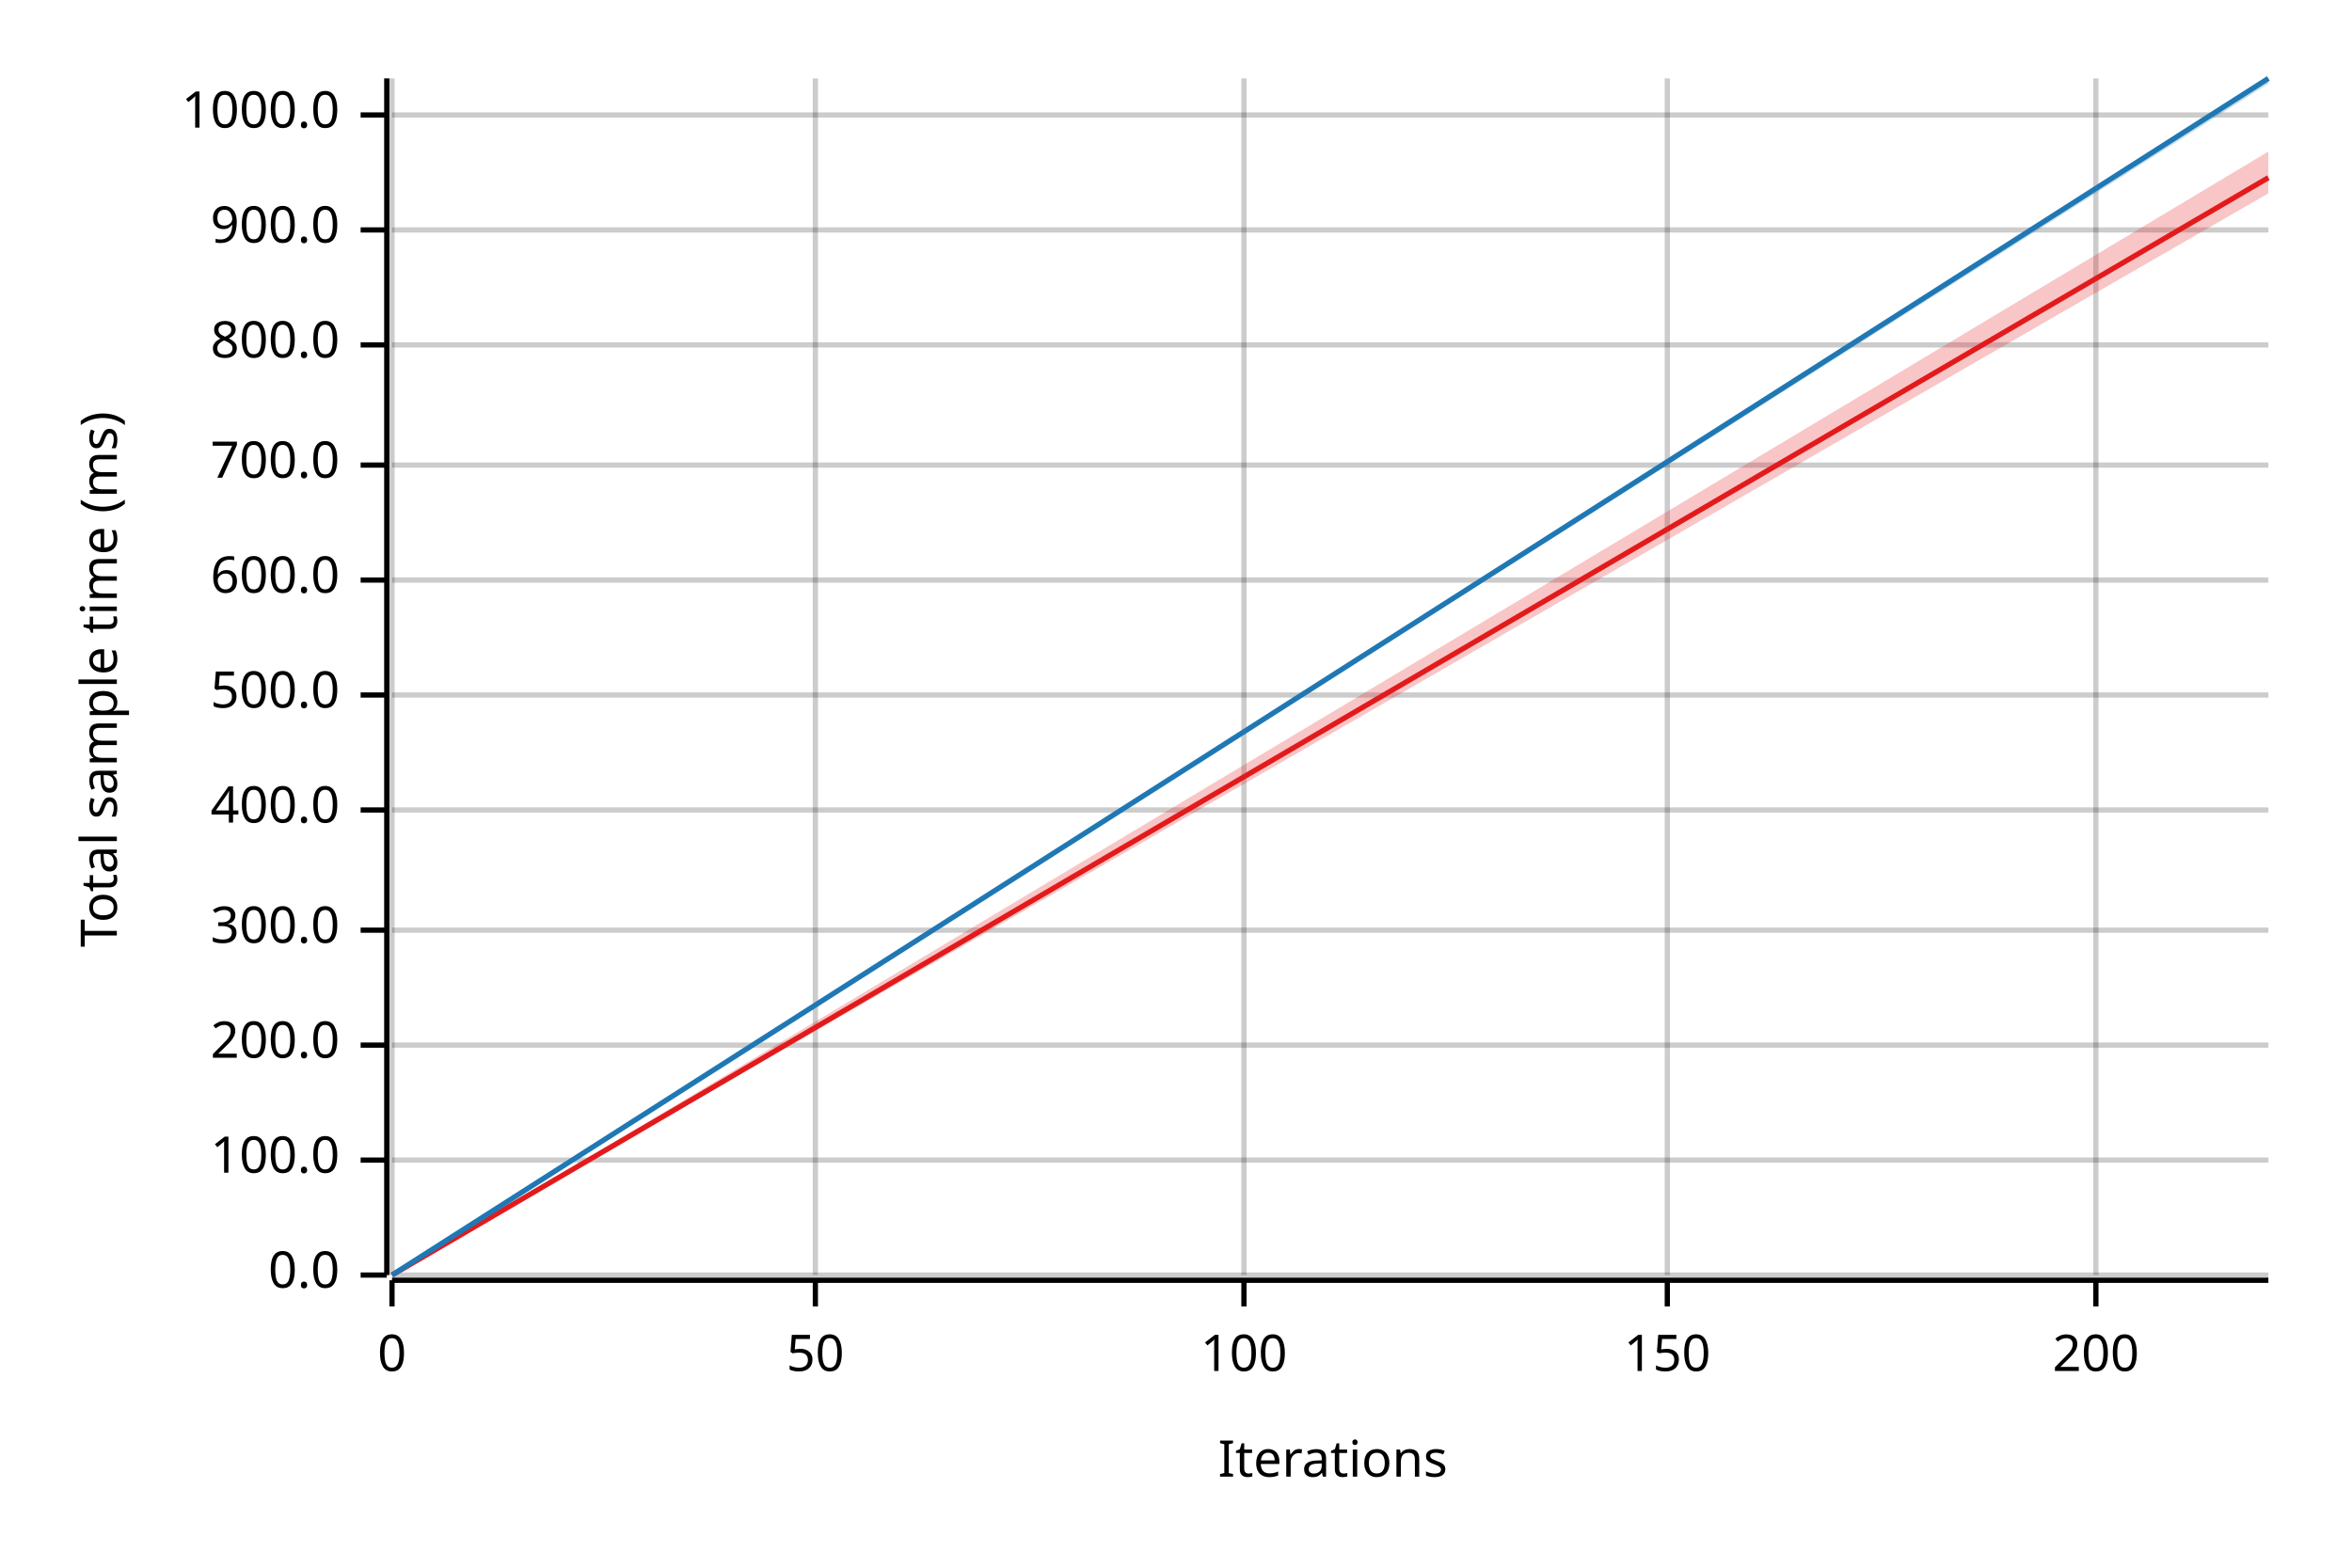
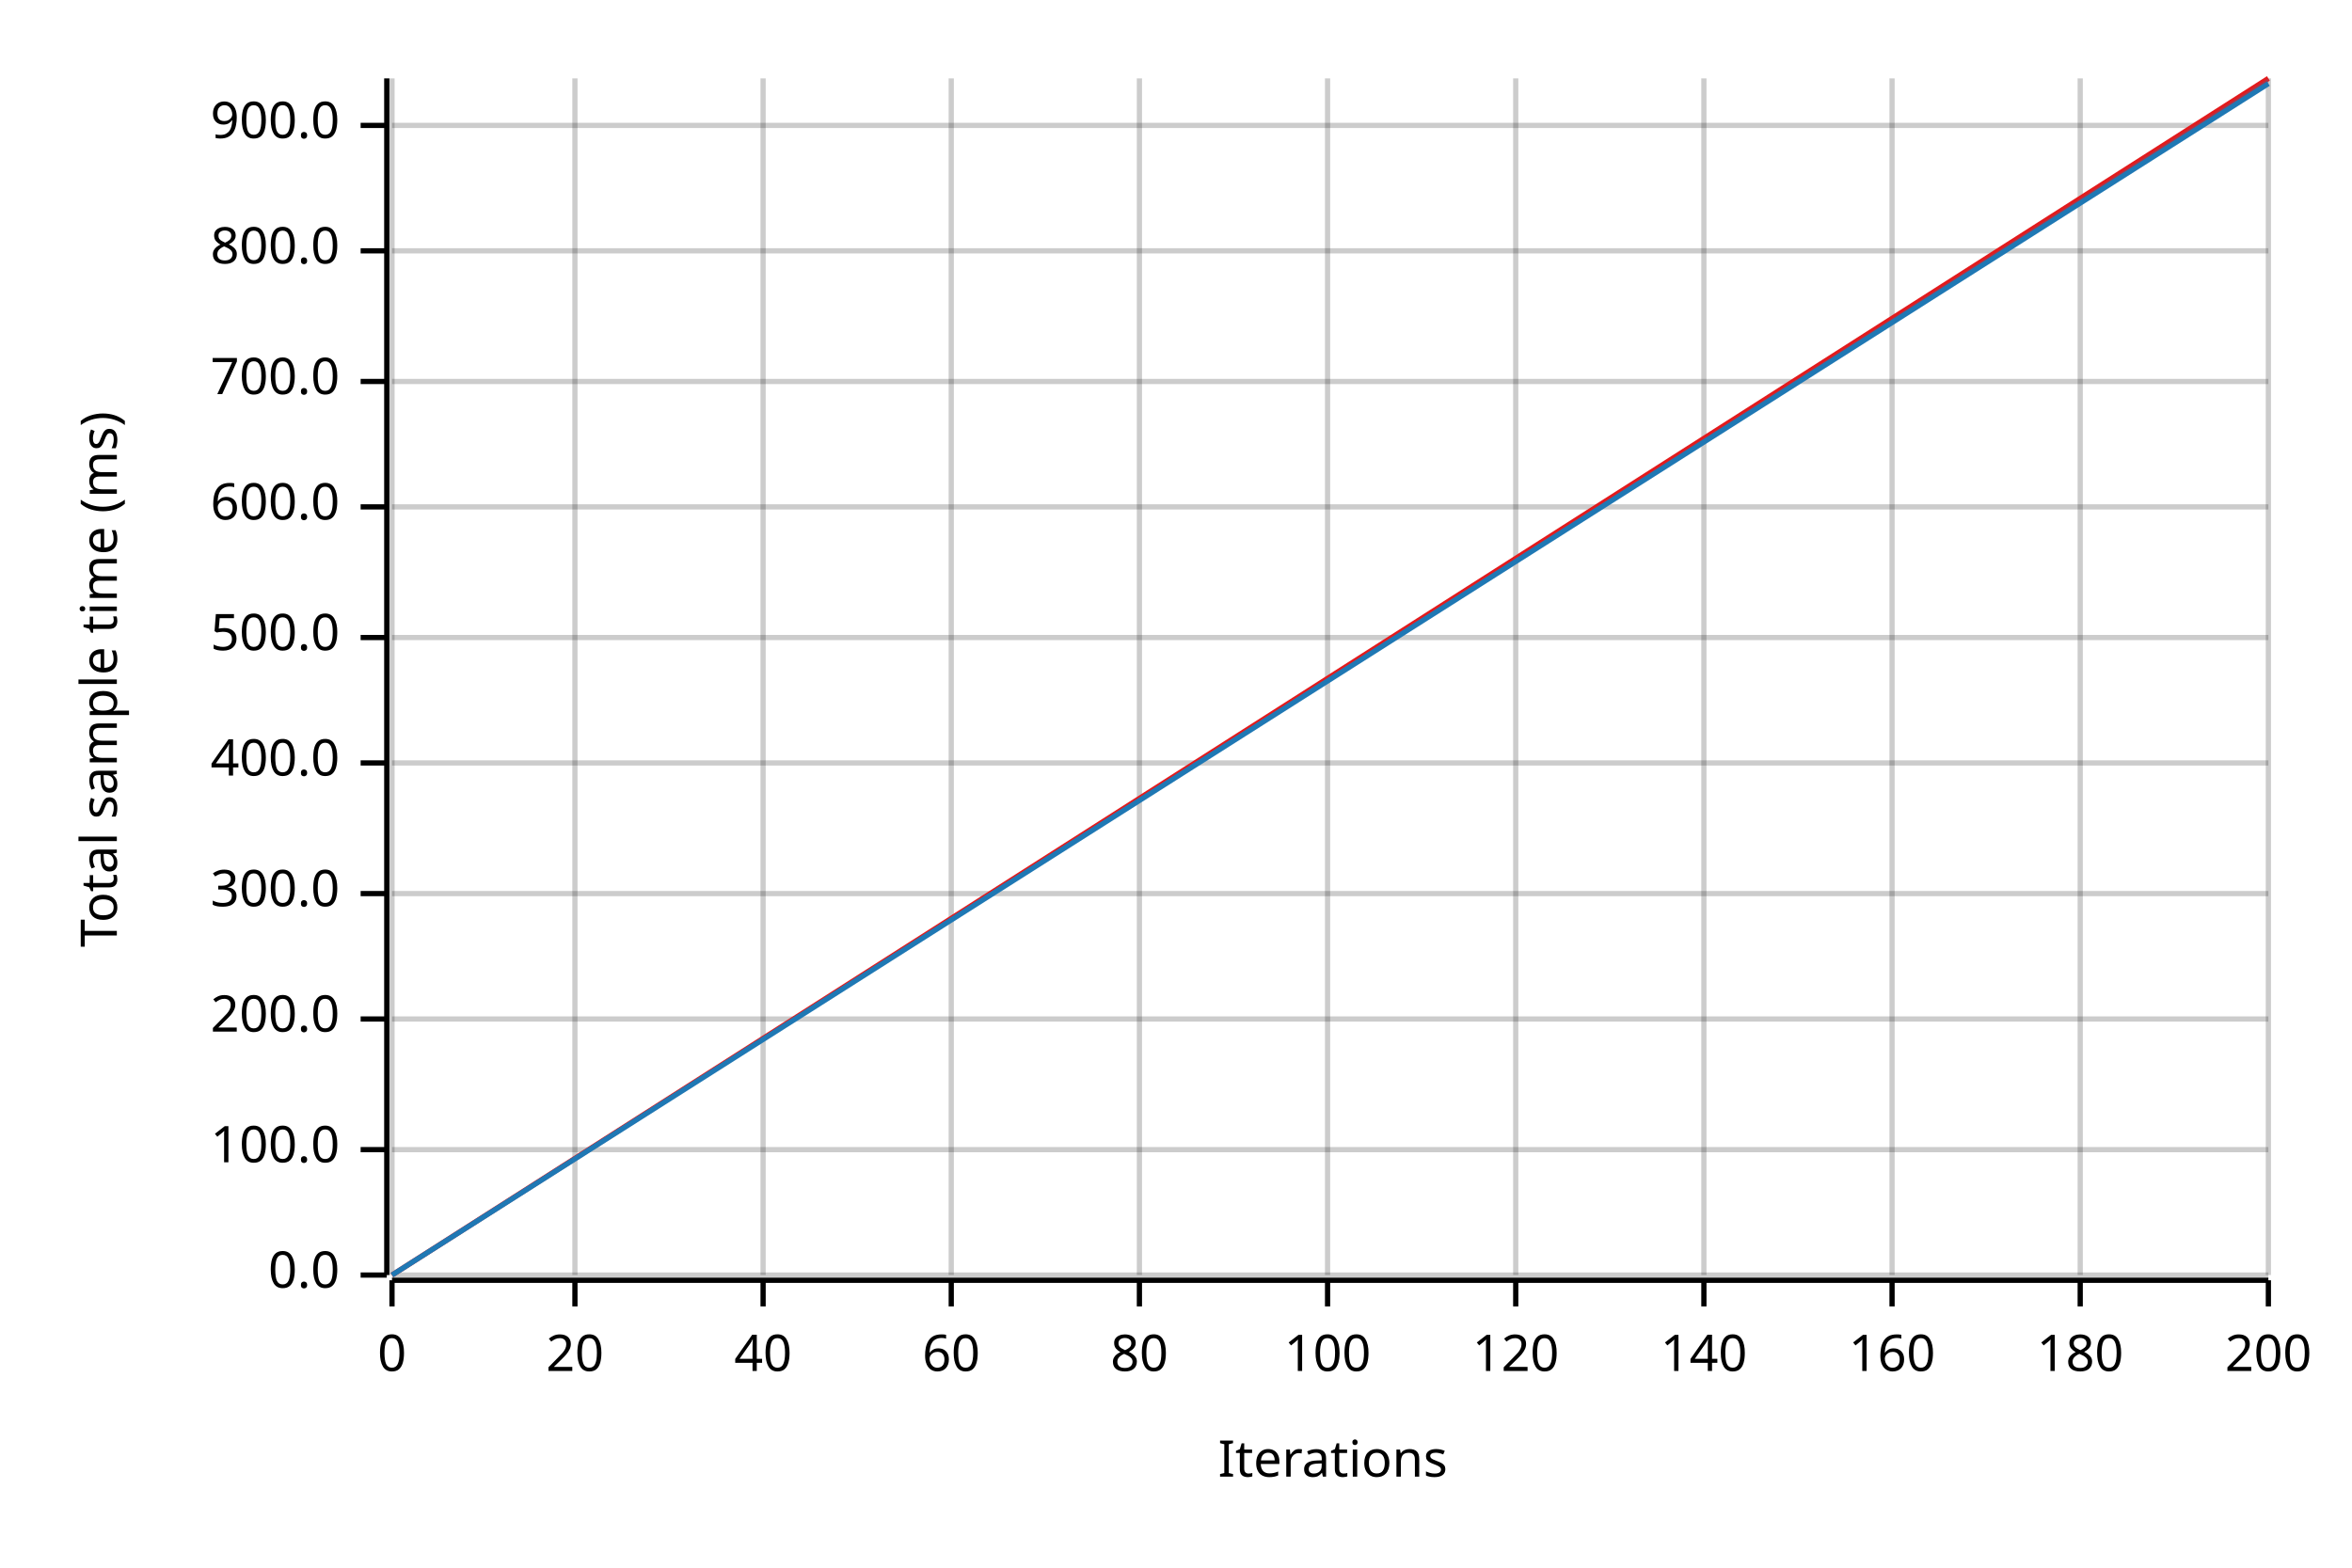
<svg xmlns="http://www.w3.org/2000/svg" width="450" height="300" viewBox="0 0 450 300">
  <text x="15" y="130" dy="0.76em" text-anchor="middle" font-family="sans-serif" font-size="9.677" opacity="1" fill="#000000" transform="rotate(270, 15, 130)">
Total sample time (ms)
</text>
  <text x="255" y="285" dy="-0.5ex" text-anchor="middle" font-family="sans-serif" font-size="9.677" opacity="1" fill="#000000">
Iterations
</text>
  <line opacity="0.2" stroke="#000000" stroke-width="1" x1="75" y1="244" x2="75" y2="15" />
-   <line opacity="0.2" stroke="#000000" stroke-width="1" x1="156" y1="244" x2="156" y2="15" />
-   <line opacity="0.2" stroke="#000000" stroke-width="1" x1="238" y1="244" x2="238" y2="15" />
-   <line opacity="0.2" stroke="#000000" stroke-width="1" x1="319" y1="244" x2="319" y2="15" />
-   <line opacity="0.2" stroke="#000000" stroke-width="1" x1="401" y1="244" x2="401" y2="15" />
+   <line opacity="0.2" stroke="#000000" stroke-width="1" x1="110" y1="244" x2="110" y2="15" />
+   <line opacity="0.2" stroke="#000000" stroke-width="1" x1="146" y1="244" x2="146" y2="15" />
+   <line opacity="0.2" stroke="#000000" stroke-width="1" x1="182" y1="244" x2="182" y2="15" />
+   <line opacity="0.2" stroke="#000000" stroke-width="1" x1="218" y1="244" x2="218" y2="15" />
+   <line opacity="0.2" stroke="#000000" stroke-width="1" x1="254" y1="244" x2="254" y2="15" />
+   <line opacity="0.2" stroke="#000000" stroke-width="1" x1="290" y1="244" x2="290" y2="15" />
+   <line opacity="0.2" stroke="#000000" stroke-width="1" x1="326" y1="244" x2="326" y2="15" />
+   <line opacity="0.2" stroke="#000000" stroke-width="1" x1="362" y1="244" x2="362" y2="15" />
+   <line opacity="0.2" stroke="#000000" stroke-width="1" x1="398" y1="244" x2="398" y2="15" />
+   <line opacity="0.2" stroke="#000000" stroke-width="1" x1="434" y1="244" x2="434" y2="15" />
  <line opacity="0.2" stroke="#000000" stroke-width="1" x1="75" y1="244" x2="434" y2="244" />
-   <line opacity="0.2" stroke="#000000" stroke-width="1" x1="75" y1="222" x2="434" y2="222" />
-   <line opacity="0.2" stroke="#000000" stroke-width="1" x1="75" y1="200" x2="434" y2="200" />
-   <line opacity="0.2" stroke="#000000" stroke-width="1" x1="75" y1="178" x2="434" y2="178" />
-   <line opacity="0.2" stroke="#000000" stroke-width="1" x1="75" y1="155" x2="434" y2="155" />
-   <line opacity="0.2" stroke="#000000" stroke-width="1" x1="75" y1="133" x2="434" y2="133" />
-   <line opacity="0.2" stroke="#000000" stroke-width="1" x1="75" y1="111" x2="434" y2="111" />
-   <line opacity="0.2" stroke="#000000" stroke-width="1" x1="75" y1="89" x2="434" y2="89" />
-   <line opacity="0.2" stroke="#000000" stroke-width="1" x1="75" y1="66" x2="434" y2="66" />
-   <line opacity="0.2" stroke="#000000" stroke-width="1" x1="75" y1="44" x2="434" y2="44" />
-   <line opacity="0.2" stroke="#000000" stroke-width="1" x1="75" y1="22" x2="434" y2="22" />
+   <line opacity="0.2" stroke="#000000" stroke-width="1" x1="75" y1="220" x2="434" y2="220" />
+   <line opacity="0.2" stroke="#000000" stroke-width="1" x1="75" y1="195" x2="434" y2="195" />
+   <line opacity="0.2" stroke="#000000" stroke-width="1" x1="75" y1="171" x2="434" y2="171" />
+   <line opacity="0.2" stroke="#000000" stroke-width="1" x1="75" y1="146" x2="434" y2="146" />
+   <line opacity="0.2" stroke="#000000" stroke-width="1" x1="75" y1="122" x2="434" y2="122" />
+   <line opacity="0.2" stroke="#000000" stroke-width="1" x1="75" y1="97" x2="434" y2="97" />
+   <line opacity="0.2" stroke="#000000" stroke-width="1" x1="75" y1="73" x2="434" y2="73" />
+   <line opacity="0.2" stroke="#000000" stroke-width="1" x1="75" y1="48" x2="434" y2="48" />
+   <line opacity="0.2" stroke="#000000" stroke-width="1" x1="75" y1="24" x2="434" y2="24" />
  <polyline fill="none" opacity="1" stroke="#000000" stroke-width="1" points="74,15 74,244 " />
  <text x="65" y="244" dy="0.5ex" text-anchor="end" font-family="sans-serif" font-size="9.677" opacity="1" fill="#000000">
0.0
</text>
  <polyline fill="none" opacity="1" stroke="#000000" stroke-width="1" points="69,244 74,244 " />
-   <text x="65" y="222" dy="0.5ex" text-anchor="end" font-family="sans-serif" font-size="9.677" opacity="1" fill="#000000">
+   <text x="65" y="220" dy="0.5ex" text-anchor="end" font-family="sans-serif" font-size="9.677" opacity="1" fill="#000000">
100.0
</text>
-   <polyline fill="none" opacity="1" stroke="#000000" stroke-width="1" points="69,222 74,222 " />
-   <text x="65" y="200" dy="0.5ex" text-anchor="end" font-family="sans-serif" font-size="9.677" opacity="1" fill="#000000">
+   <polyline fill="none" opacity="1" stroke="#000000" stroke-width="1" points="69,220 74,220 " />
+   <text x="65" y="195" dy="0.5ex" text-anchor="end" font-family="sans-serif" font-size="9.677" opacity="1" fill="#000000">
200.0
</text>
-   <polyline fill="none" opacity="1" stroke="#000000" stroke-width="1" points="69,200 74,200 " />
-   <text x="65" y="178" dy="0.5ex" text-anchor="end" font-family="sans-serif" font-size="9.677" opacity="1" fill="#000000">
+   <polyline fill="none" opacity="1" stroke="#000000" stroke-width="1" points="69,195 74,195 " />
+   <text x="65" y="171" dy="0.5ex" text-anchor="end" font-family="sans-serif" font-size="9.677" opacity="1" fill="#000000">
300.0
</text>
-   <polyline fill="none" opacity="1" stroke="#000000" stroke-width="1" points="69,178 74,178 " />
-   <text x="65" y="155" dy="0.5ex" text-anchor="end" font-family="sans-serif" font-size="9.677" opacity="1" fill="#000000">
+   <polyline fill="none" opacity="1" stroke="#000000" stroke-width="1" points="69,171 74,171 " />
+   <text x="65" y="146" dy="0.5ex" text-anchor="end" font-family="sans-serif" font-size="9.677" opacity="1" fill="#000000">
400.0
</text>
-   <polyline fill="none" opacity="1" stroke="#000000" stroke-width="1" points="69,155 74,155 " />
-   <text x="65" y="133" dy="0.5ex" text-anchor="end" font-family="sans-serif" font-size="9.677" opacity="1" fill="#000000">
+   <polyline fill="none" opacity="1" stroke="#000000" stroke-width="1" points="69,146 74,146 " />
+   <text x="65" y="122" dy="0.5ex" text-anchor="end" font-family="sans-serif" font-size="9.677" opacity="1" fill="#000000">
500.0
</text>
-   <polyline fill="none" opacity="1" stroke="#000000" stroke-width="1" points="69,133 74,133 " />
-   <text x="65" y="111" dy="0.5ex" text-anchor="end" font-family="sans-serif" font-size="9.677" opacity="1" fill="#000000">
+   <polyline fill="none" opacity="1" stroke="#000000" stroke-width="1" points="69,122 74,122 " />
+   <text x="65" y="97" dy="0.5ex" text-anchor="end" font-family="sans-serif" font-size="9.677" opacity="1" fill="#000000">
600.0
</text>
-   <polyline fill="none" opacity="1" stroke="#000000" stroke-width="1" points="69,111 74,111 " />
-   <text x="65" y="89" dy="0.5ex" text-anchor="end" font-family="sans-serif" font-size="9.677" opacity="1" fill="#000000">
+   <polyline fill="none" opacity="1" stroke="#000000" stroke-width="1" points="69,97 74,97 " />
+   <text x="65" y="73" dy="0.5ex" text-anchor="end" font-family="sans-serif" font-size="9.677" opacity="1" fill="#000000">
700.0
</text>
-   <polyline fill="none" opacity="1" stroke="#000000" stroke-width="1" points="69,89 74,89 " />
-   <text x="65" y="66" dy="0.5ex" text-anchor="end" font-family="sans-serif" font-size="9.677" opacity="1" fill="#000000">
+   <polyline fill="none" opacity="1" stroke="#000000" stroke-width="1" points="69,73 74,73 " />
+   <text x="65" y="48" dy="0.5ex" text-anchor="end" font-family="sans-serif" font-size="9.677" opacity="1" fill="#000000">
800.0
</text>
-   <polyline fill="none" opacity="1" stroke="#000000" stroke-width="1" points="69,66 74,66 " />
-   <text x="65" y="44" dy="0.5ex" text-anchor="end" font-family="sans-serif" font-size="9.677" opacity="1" fill="#000000">
+   <polyline fill="none" opacity="1" stroke="#000000" stroke-width="1" points="69,48 74,48 " />
+   <text x="65" y="24" dy="0.5ex" text-anchor="end" font-family="sans-serif" font-size="9.677" opacity="1" fill="#000000">
900.0
</text>
-   <polyline fill="none" opacity="1" stroke="#000000" stroke-width="1" points="69,44 74,44 " />
-   <text x="65" y="22" dy="0.5ex" text-anchor="end" font-family="sans-serif" font-size="9.677" opacity="1" fill="#000000">
- 1000.0
- </text>
-   <polyline fill="none" opacity="1" stroke="#000000" stroke-width="1" points="69,22 74,22 " />
+   <polyline fill="none" opacity="1" stroke="#000000" stroke-width="1" points="69,24 74,24 " />
  <polyline fill="none" opacity="1" stroke="#000000" stroke-width="1" points="75,245 434,245 " />
  <text x="75" y="255" dy="0.76em" text-anchor="middle" font-family="sans-serif" font-size="9.677" opacity="1" fill="#000000">
0
</text>
  <polyline fill="none" opacity="1" stroke="#000000" stroke-width="1" points="75,245 75,250 " />
-   <text x="156" y="255" dy="0.76em" text-anchor="middle" font-family="sans-serif" font-size="9.677" opacity="1" fill="#000000">
- 50
+   <text x="110" y="255" dy="0.76em" text-anchor="middle" font-family="sans-serif" font-size="9.677" opacity="1" fill="#000000">
+ 20
</text>
-   <polyline fill="none" opacity="1" stroke="#000000" stroke-width="1" points="156,245 156,250 " />
-   <text x="238" y="255" dy="0.76em" text-anchor="middle" font-family="sans-serif" font-size="9.677" opacity="1" fill="#000000">
+   <polyline fill="none" opacity="1" stroke="#000000" stroke-width="1" points="110,245 110,250 " />
+   <text x="146" y="255" dy="0.76em" text-anchor="middle" font-family="sans-serif" font-size="9.677" opacity="1" fill="#000000">
+ 40
+ </text>
+   <polyline fill="none" opacity="1" stroke="#000000" stroke-width="1" points="146,245 146,250 " />
+   <text x="182" y="255" dy="0.76em" text-anchor="middle" font-family="sans-serif" font-size="9.677" opacity="1" fill="#000000">
+ 60
+ </text>
+   <polyline fill="none" opacity="1" stroke="#000000" stroke-width="1" points="182,245 182,250 " />
+   <text x="218" y="255" dy="0.76em" text-anchor="middle" font-family="sans-serif" font-size="9.677" opacity="1" fill="#000000">
+ 80
+ </text>
+   <polyline fill="none" opacity="1" stroke="#000000" stroke-width="1" points="218,245 218,250 " />
+   <text x="254" y="255" dy="0.76em" text-anchor="middle" font-family="sans-serif" font-size="9.677" opacity="1" fill="#000000">
100
</text>
-   <polyline fill="none" opacity="1" stroke="#000000" stroke-width="1" points="238,245 238,250 " />
-   <text x="319" y="255" dy="0.76em" text-anchor="middle" font-family="sans-serif" font-size="9.677" opacity="1" fill="#000000">
- 150
+   <polyline fill="none" opacity="1" stroke="#000000" stroke-width="1" points="254,245 254,250 " />
+   <text x="290" y="255" dy="0.76em" text-anchor="middle" font-family="sans-serif" font-size="9.677" opacity="1" fill="#000000">
+ 120
</text>
-   <polyline fill="none" opacity="1" stroke="#000000" stroke-width="1" points="319,245 319,250 " />
-   <text x="401" y="255" dy="0.76em" text-anchor="middle" font-family="sans-serif" font-size="9.677" opacity="1" fill="#000000">
+   <polyline fill="none" opacity="1" stroke="#000000" stroke-width="1" points="290,245 290,250 " />
+   <text x="326" y="255" dy="0.76em" text-anchor="middle" font-family="sans-serif" font-size="9.677" opacity="1" fill="#000000">
+ 140
+ </text>
+   <polyline fill="none" opacity="1" stroke="#000000" stroke-width="1" points="326,245 326,250 " />
+   <text x="362" y="255" dy="0.76em" text-anchor="middle" font-family="sans-serif" font-size="9.677" opacity="1" fill="#000000">
+ 160
+ </text>
+   <polyline fill="none" opacity="1" stroke="#000000" stroke-width="1" points="362,245 362,250 " />
+   <text x="398" y="255" dy="0.76em" text-anchor="middle" font-family="sans-serif" font-size="9.677" opacity="1" fill="#000000">
+ 180
+ </text>
+   <polyline fill="none" opacity="1" stroke="#000000" stroke-width="1" points="398,245 398,250 " />
+   <text x="434" y="255" dy="0.76em" text-anchor="middle" font-family="sans-serif" font-size="9.677" opacity="1" fill="#000000">
200
</text>
-   <polyline fill="none" opacity="1" stroke="#000000" stroke-width="1" points="401,245 401,250 " />
-   <polyline fill="none" opacity="1" stroke="#E31A1C" stroke-width="1" points="75,244 434,34 " />
-   <polygon opacity="0.25" fill="#E31A1C" points="75,244 434,37 434,29 " />
-   <polyline fill="none" opacity="1" stroke="#1F78B4" stroke-width="1" points="75,244 434,15 " />
+   <polyline fill="none" opacity="1" stroke="#000000" stroke-width="1" points="434,245 434,250 " />
+   <polyline fill="none" opacity="1" stroke="#E31A1C" stroke-width="1" points="75,244 434,15 " />
+   <polygon opacity="0.25" fill="#E31A1C" points="75,244 434,16 434,15 " />
+   <polyline fill="none" opacity="1" stroke="#1F78B4" stroke-width="1" points="75,244 434,16 " />
  <polygon opacity="0.25" fill="#1F78B4" points="75,244 434,16 434,15 " />
</svg>
